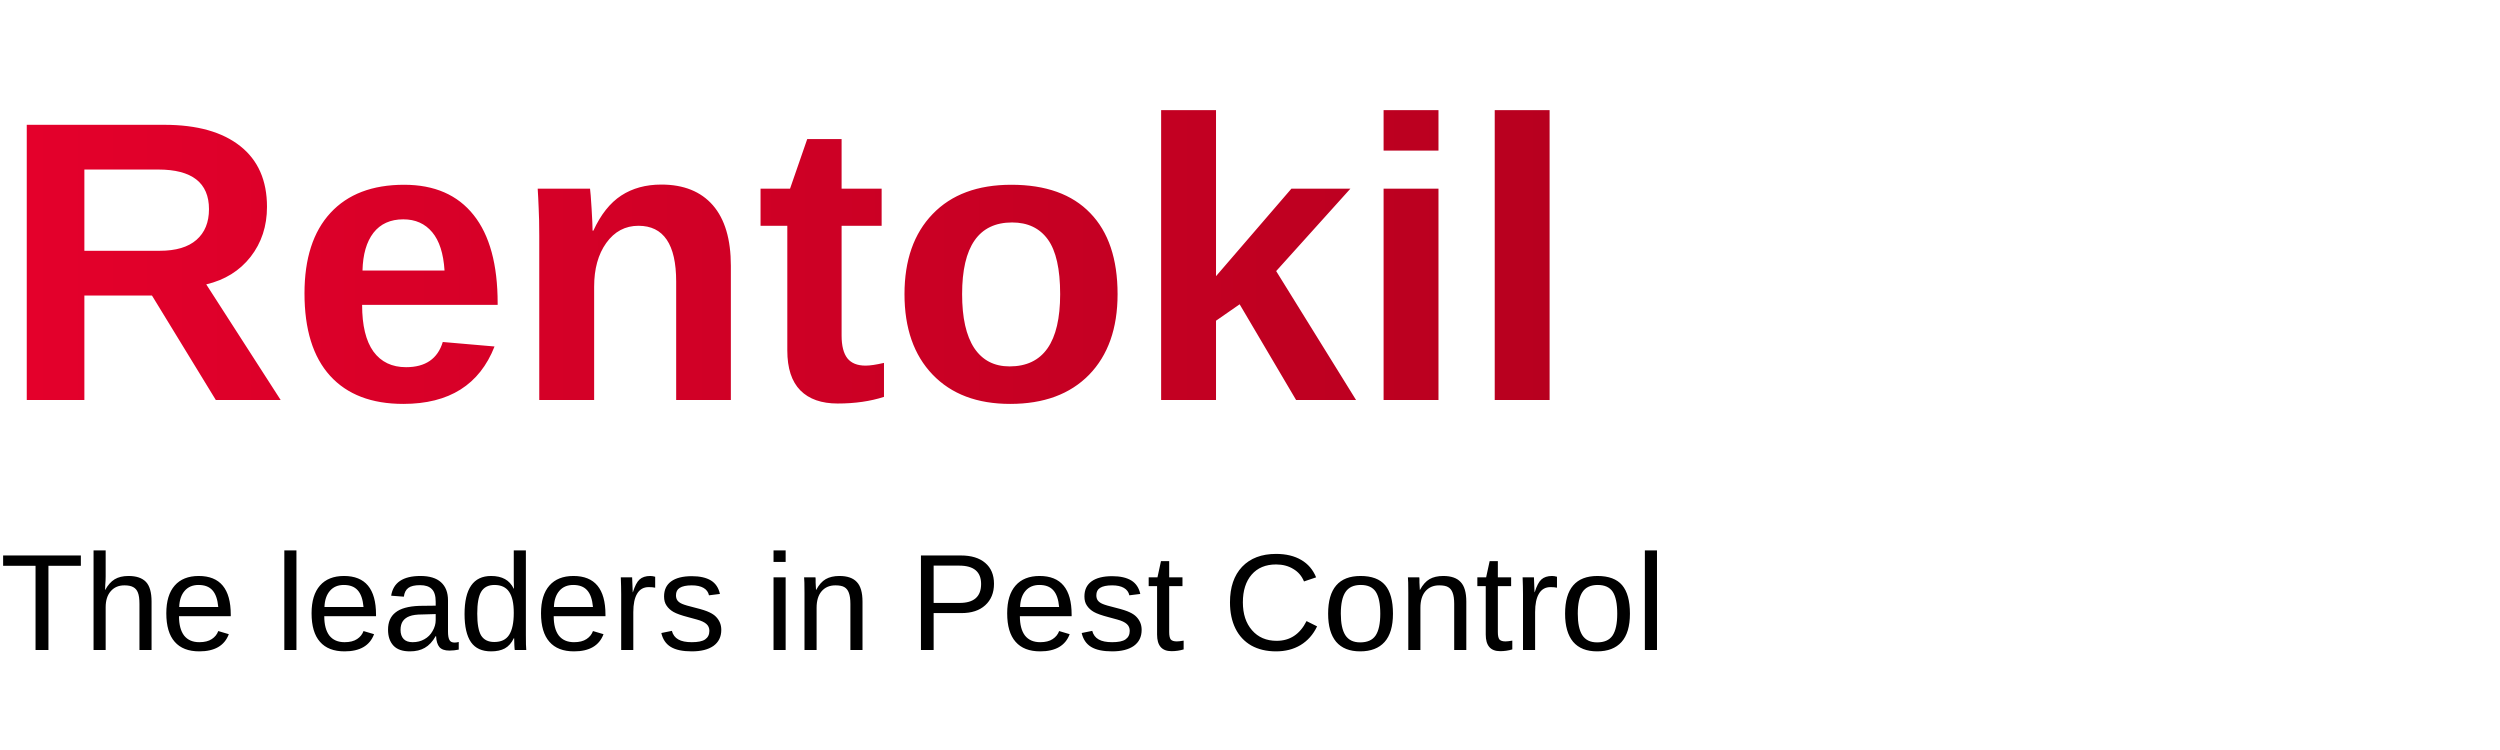
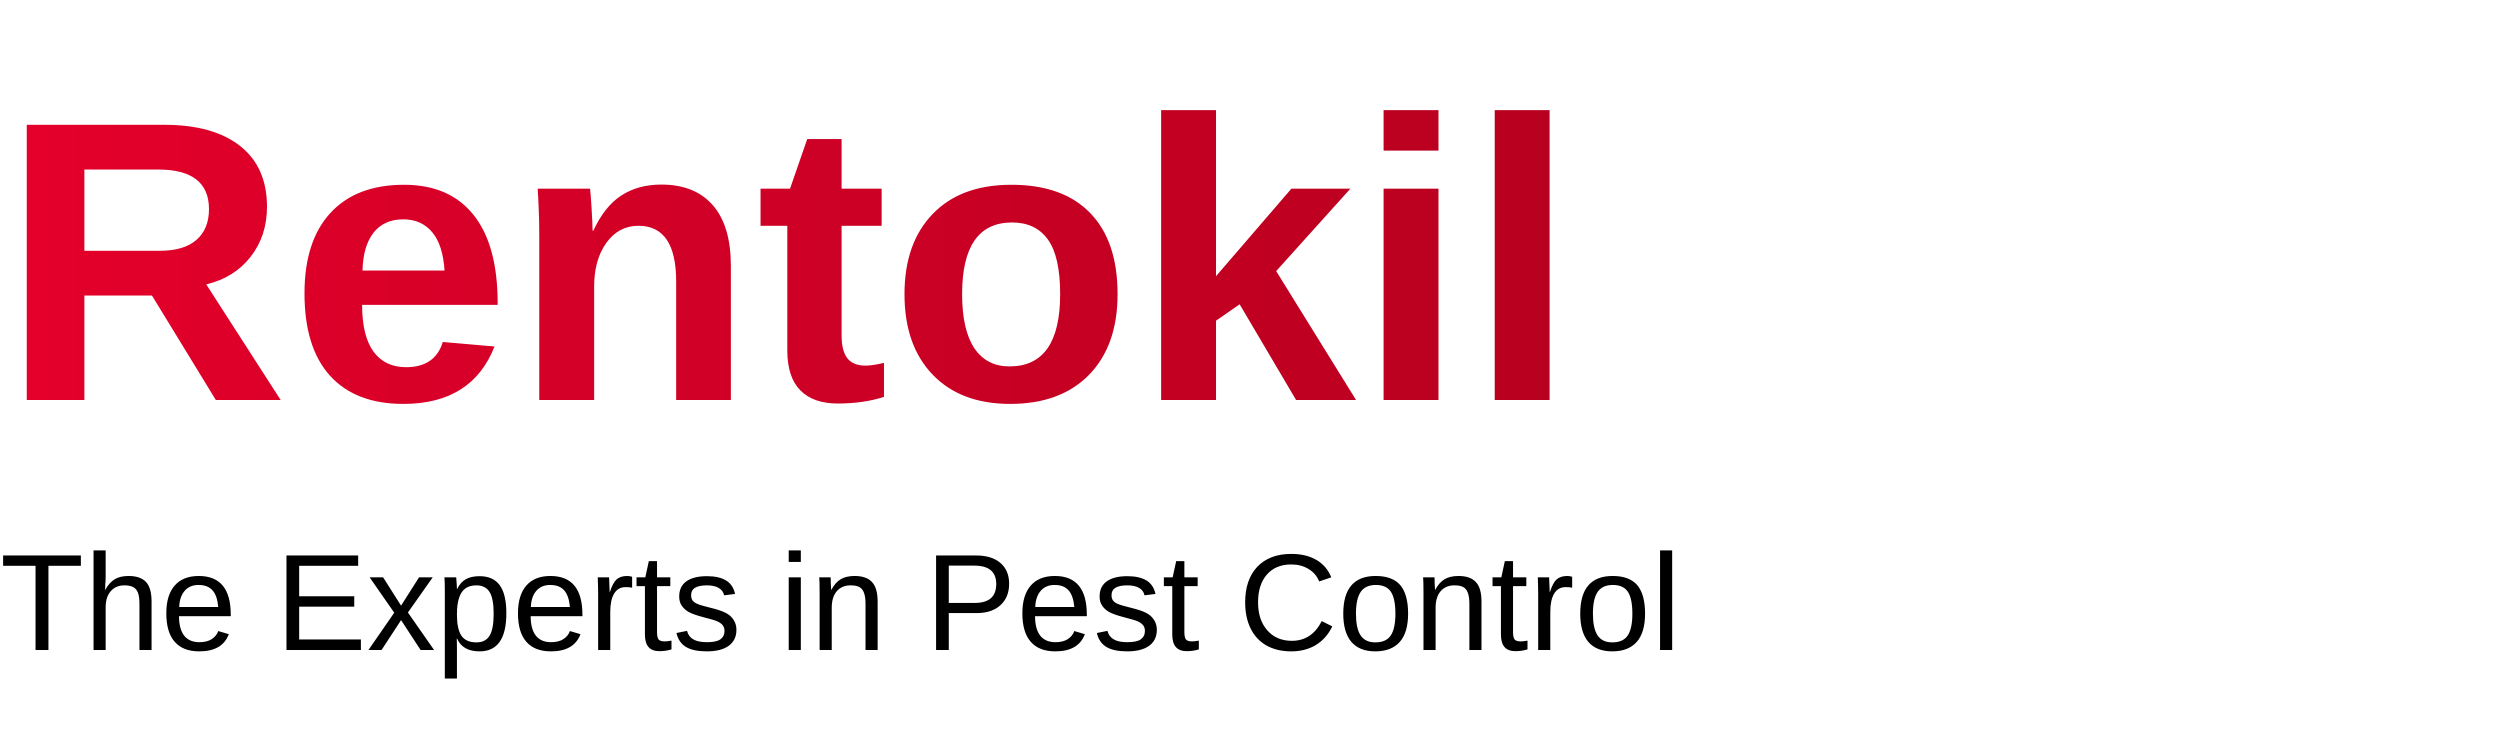
<svg xmlns="http://www.w3.org/2000/svg" viewBox="0 0 200 60">
  <defs>
    <linearGradient id="logoGradient" x1="0%" y1="0%" x2="100%" y2="0%">
      <stop offset="0%" style="stop-color:#E4002B;stop-opacity:1" />
      <stop offset="100%" style="stop-color:#B8001F;stop-opacity:1" />
    </linearGradient>
  </defs>
  <text x="0" y="32" font-family="Arial, Helvetica, sans-serif" font-size="32" font-weight="bold" fill="url(#logoGradient)">
    Rentokil
  </text>
  <text x="0" y="52" font-family="Arial, Helvetica, sans-serif" font-size="11" font-weight="500" class="tagline" fill="currentColor">
-     The leaders in Pest Control
+     The Experts in Pest Control
  </text>
</svg>
